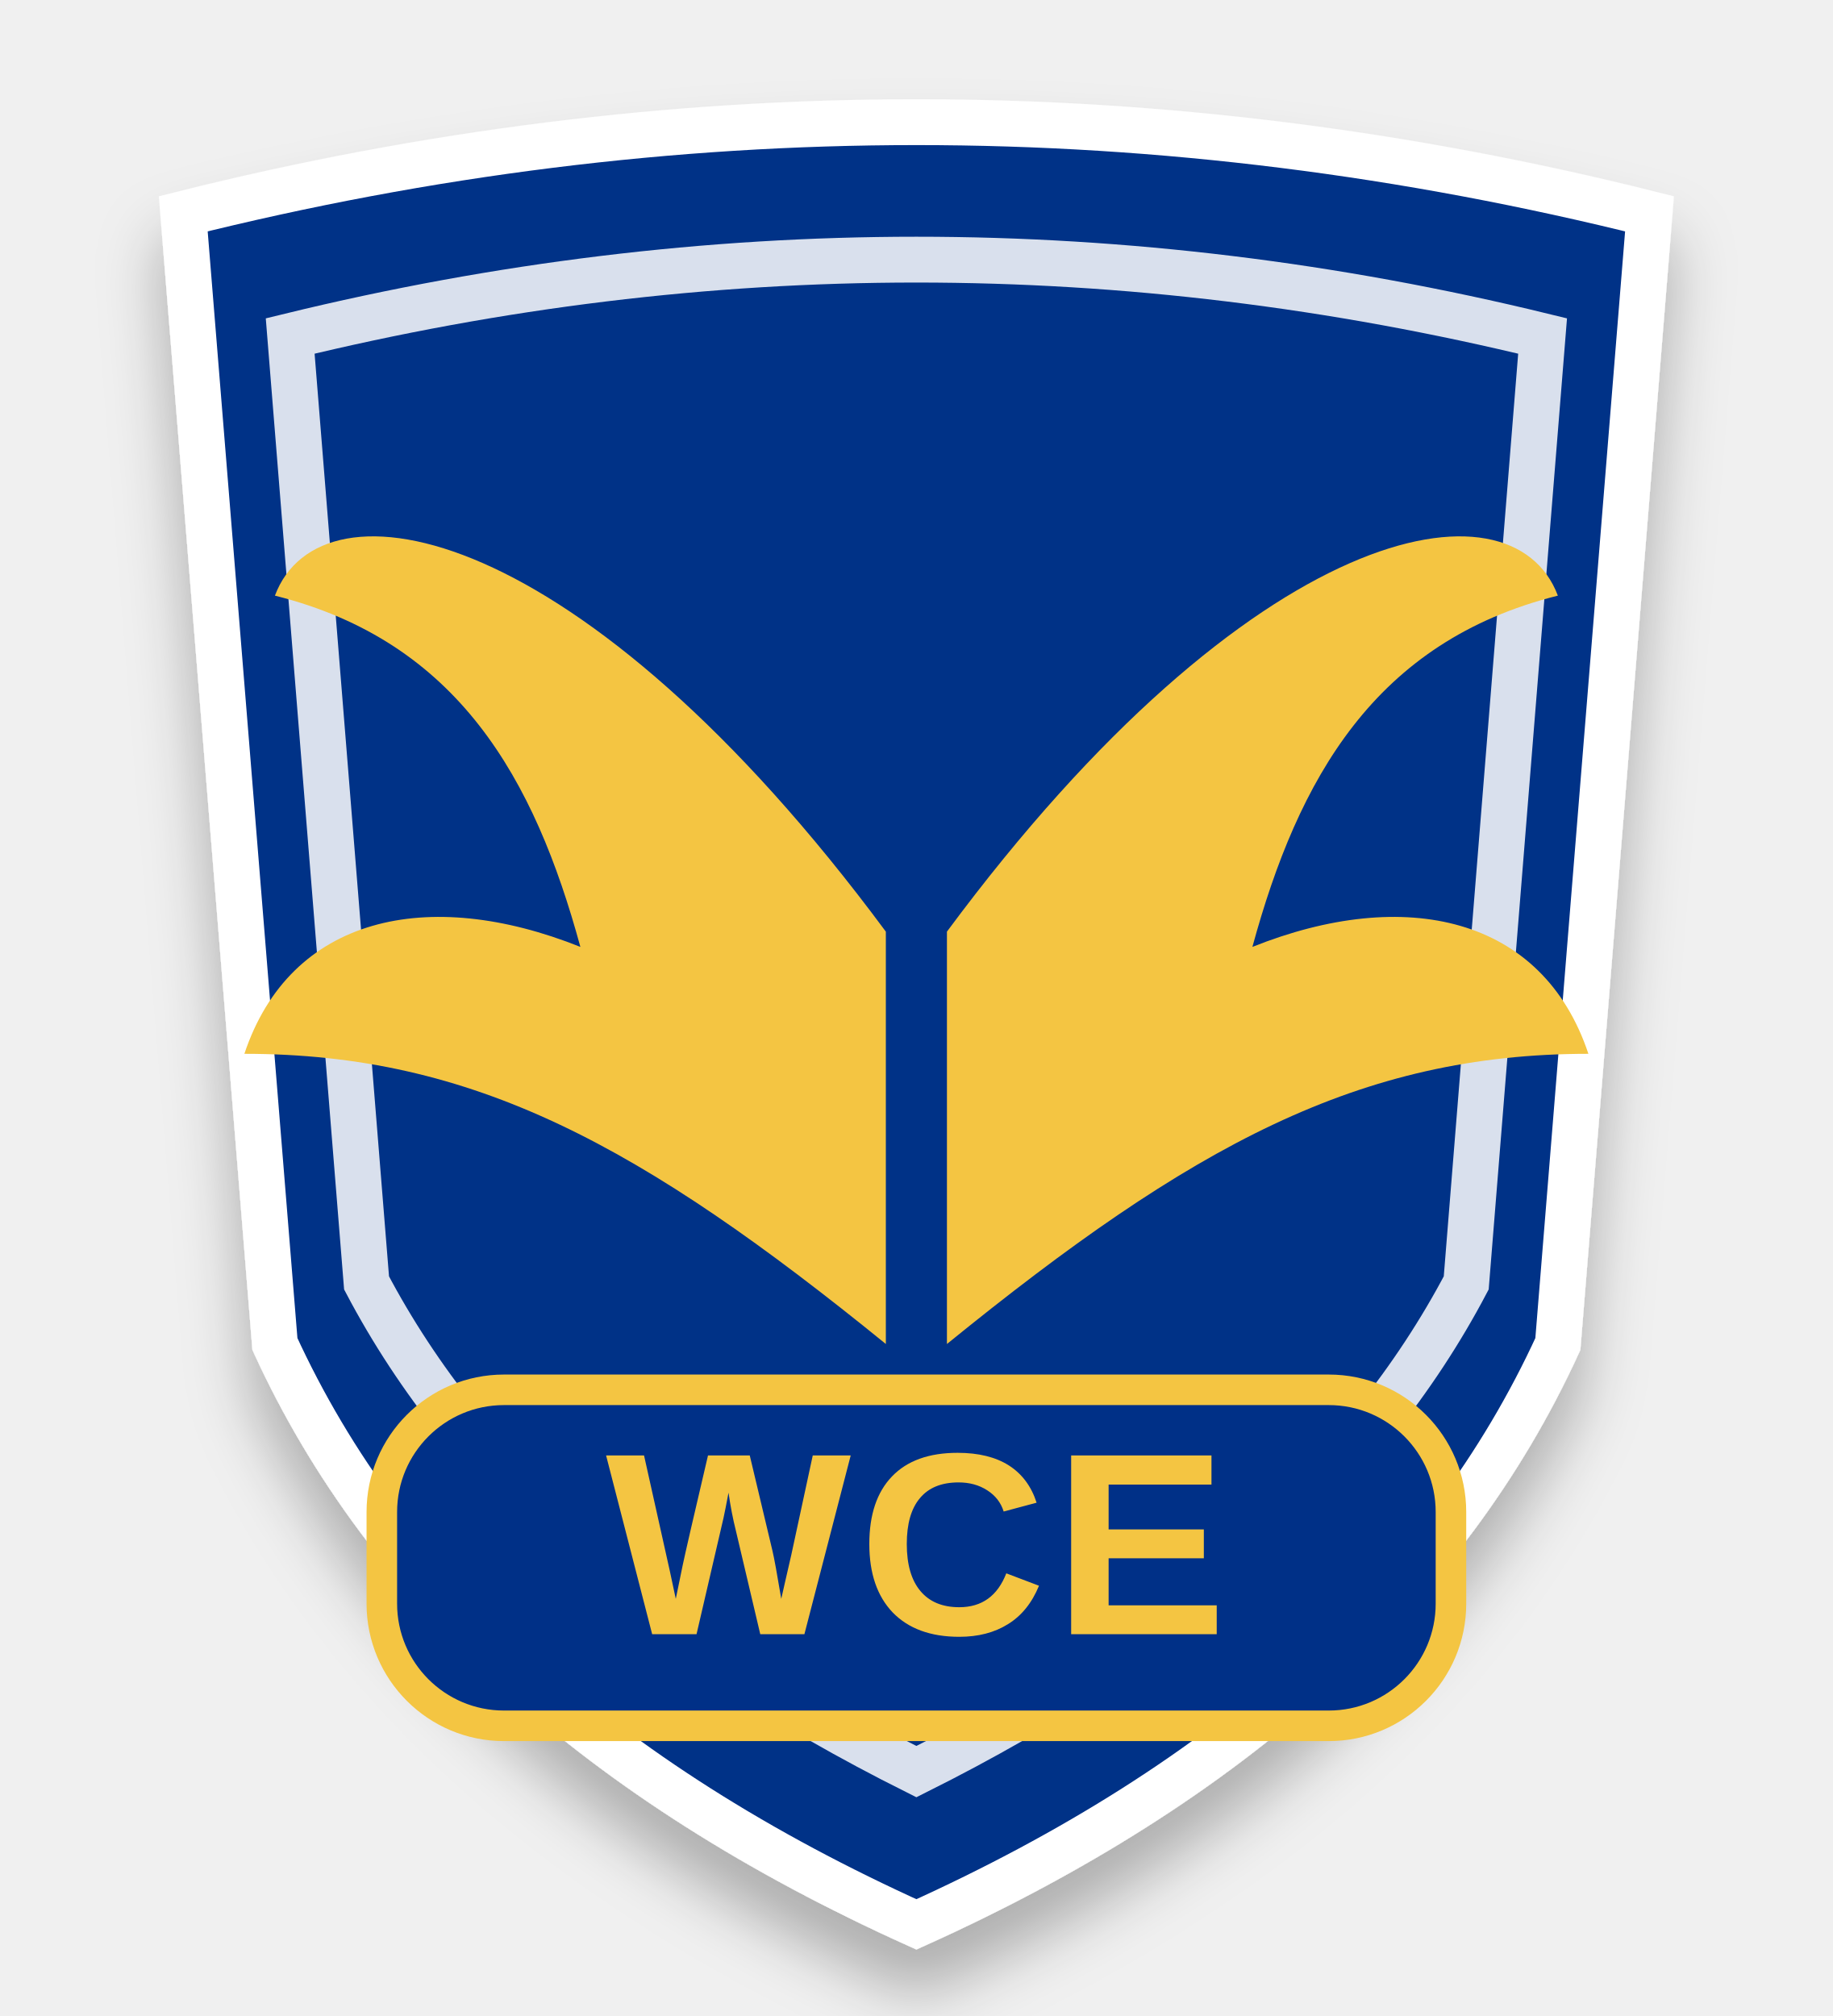
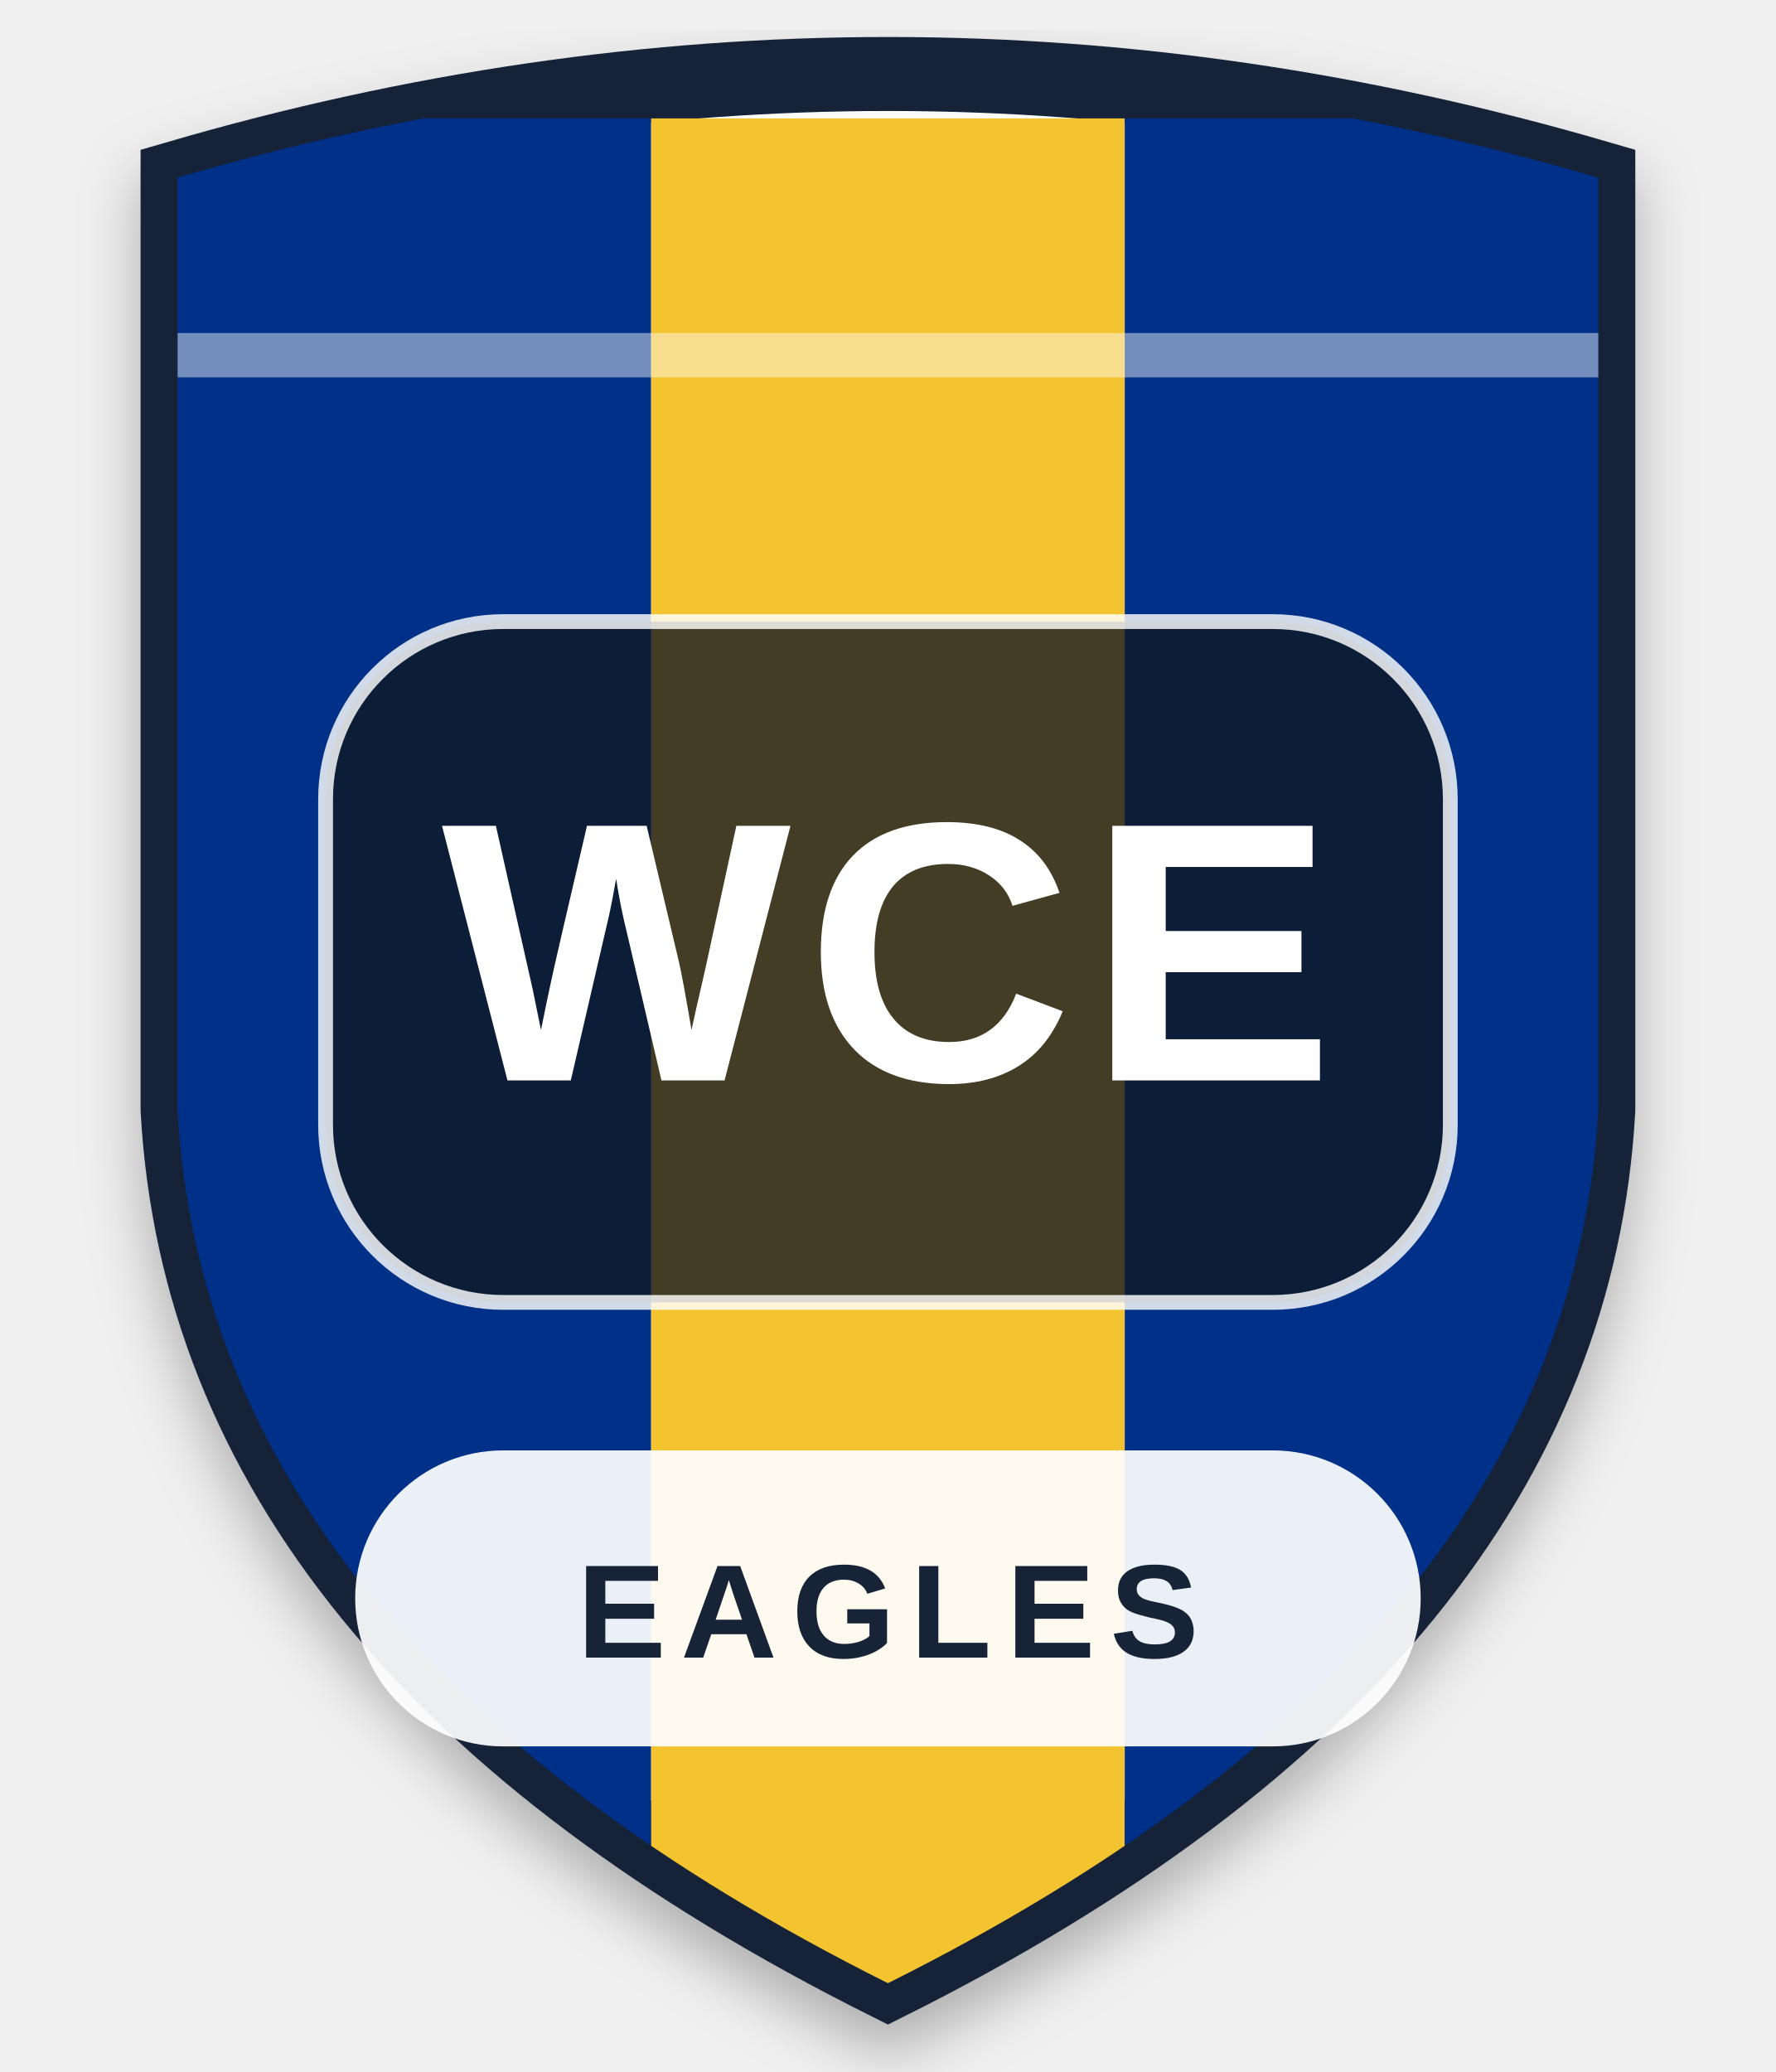
- <svg xmlns="http://www.w3.org/2000/svg" viewBox="0 0 120 132" role="img" aria-label="WCE independent club mark">
+ <svg xmlns="http://www.w3.org/2000/svg" viewBox="0 0 120 140" role="img" aria-label="EAGLES club mark">
  <defs>
+     <clipPath id="shield">
+       <path d="M12 12 Q60 -2 108 12 V75 Q106 111 60 134 Q14 111 12 75 Z" />
+     </clipPath>
    <filter id="s">
-       <feDropShadow dx="0" dy="3" stdDeviation="2" flood-opacity=".28" />
+       <feDropShadow dx="0" dy="2" stdDeviation="2" flood-opacity=".28" />
    </filter>
  </defs>
-   <path d="M12 14 Q60 2 108 14 L102 88 Q91 112 60 126 Q29 112 18 88 Z" fill="#003087" stroke="#ffffff" stroke-width="3" filter="url(#s)" />
-   <path d="M19 22 Q60 12 101 22 L96 84 Q86 103 60 116 Q34 103 24 84 Z" fill="none" stroke="#FFFFFF" stroke-width="3" opacity=".85" />
-   <path d="M58 61 C38 34 21 31 18 39 C30 42 35 51 38 62 C28 58 19 60 16 69 C31 69 42 75 58 88 Z" fill="#F4C542" />
-   <path d="M62 61 C82 34 99 31 102 39 C90 42 85 51 82 62 C92 58 101 60 104 69 C89 69 78 75 62 88 Z" fill="#F4C542" />
-   <rect x="25" y="91" width="70" height="22" rx="8" fill="#003087" stroke="#F4C542" stroke-width="2" />
-   <text x="60" y="107" text-anchor="middle" font-family="Arial Black, Arial, sans-serif" font-size="17" font-weight="900" fill="#F4C542" letter-spacing=".5">WCE</text>
+   <path d="M12 12 Q60 -2 108 12 V75 Q106 111 60 134 Q14 111 12 75 Z" fill="#fff" stroke="#172337" stroke-width="5" filter="url(#s)" />
+   <g clip-path="url(#shield)">
+     <rect x="10" y="8" width="34" height="128" fill="#003087" />
+     <rect x="44" y="8" width="32" height="128" fill="#f4c430" />
+     <rect x="76" y="8" width="34" height="128" fill="#003087" />
+     <path d="M8 24 H112" stroke="rgba(255,255,255,.45)" stroke-width="3" />
+   </g>
+   <rect x="22" y="42" width="76" height="46" rx="12" fill="#101820" fill-opacity=".78" stroke="#fff" stroke-opacity=".82" />
+   <text x="60" y="73" text-anchor="middle" fill="#fff" font-family="Arial Black,Arial,sans-serif" font-size="25" font-weight="900" letter-spacing="1">WCE</text>
+   <rect x="24" y="98" width="72" height="20" rx="10" fill="#fff" fill-opacity=".92" />
+   <text x="60" y="112" text-anchor="middle" fill="#172337" font-family="Arial,Helvetica,sans-serif" font-size="9" font-weight="900" letter-spacing="1">EAGLES</text>
</svg>
